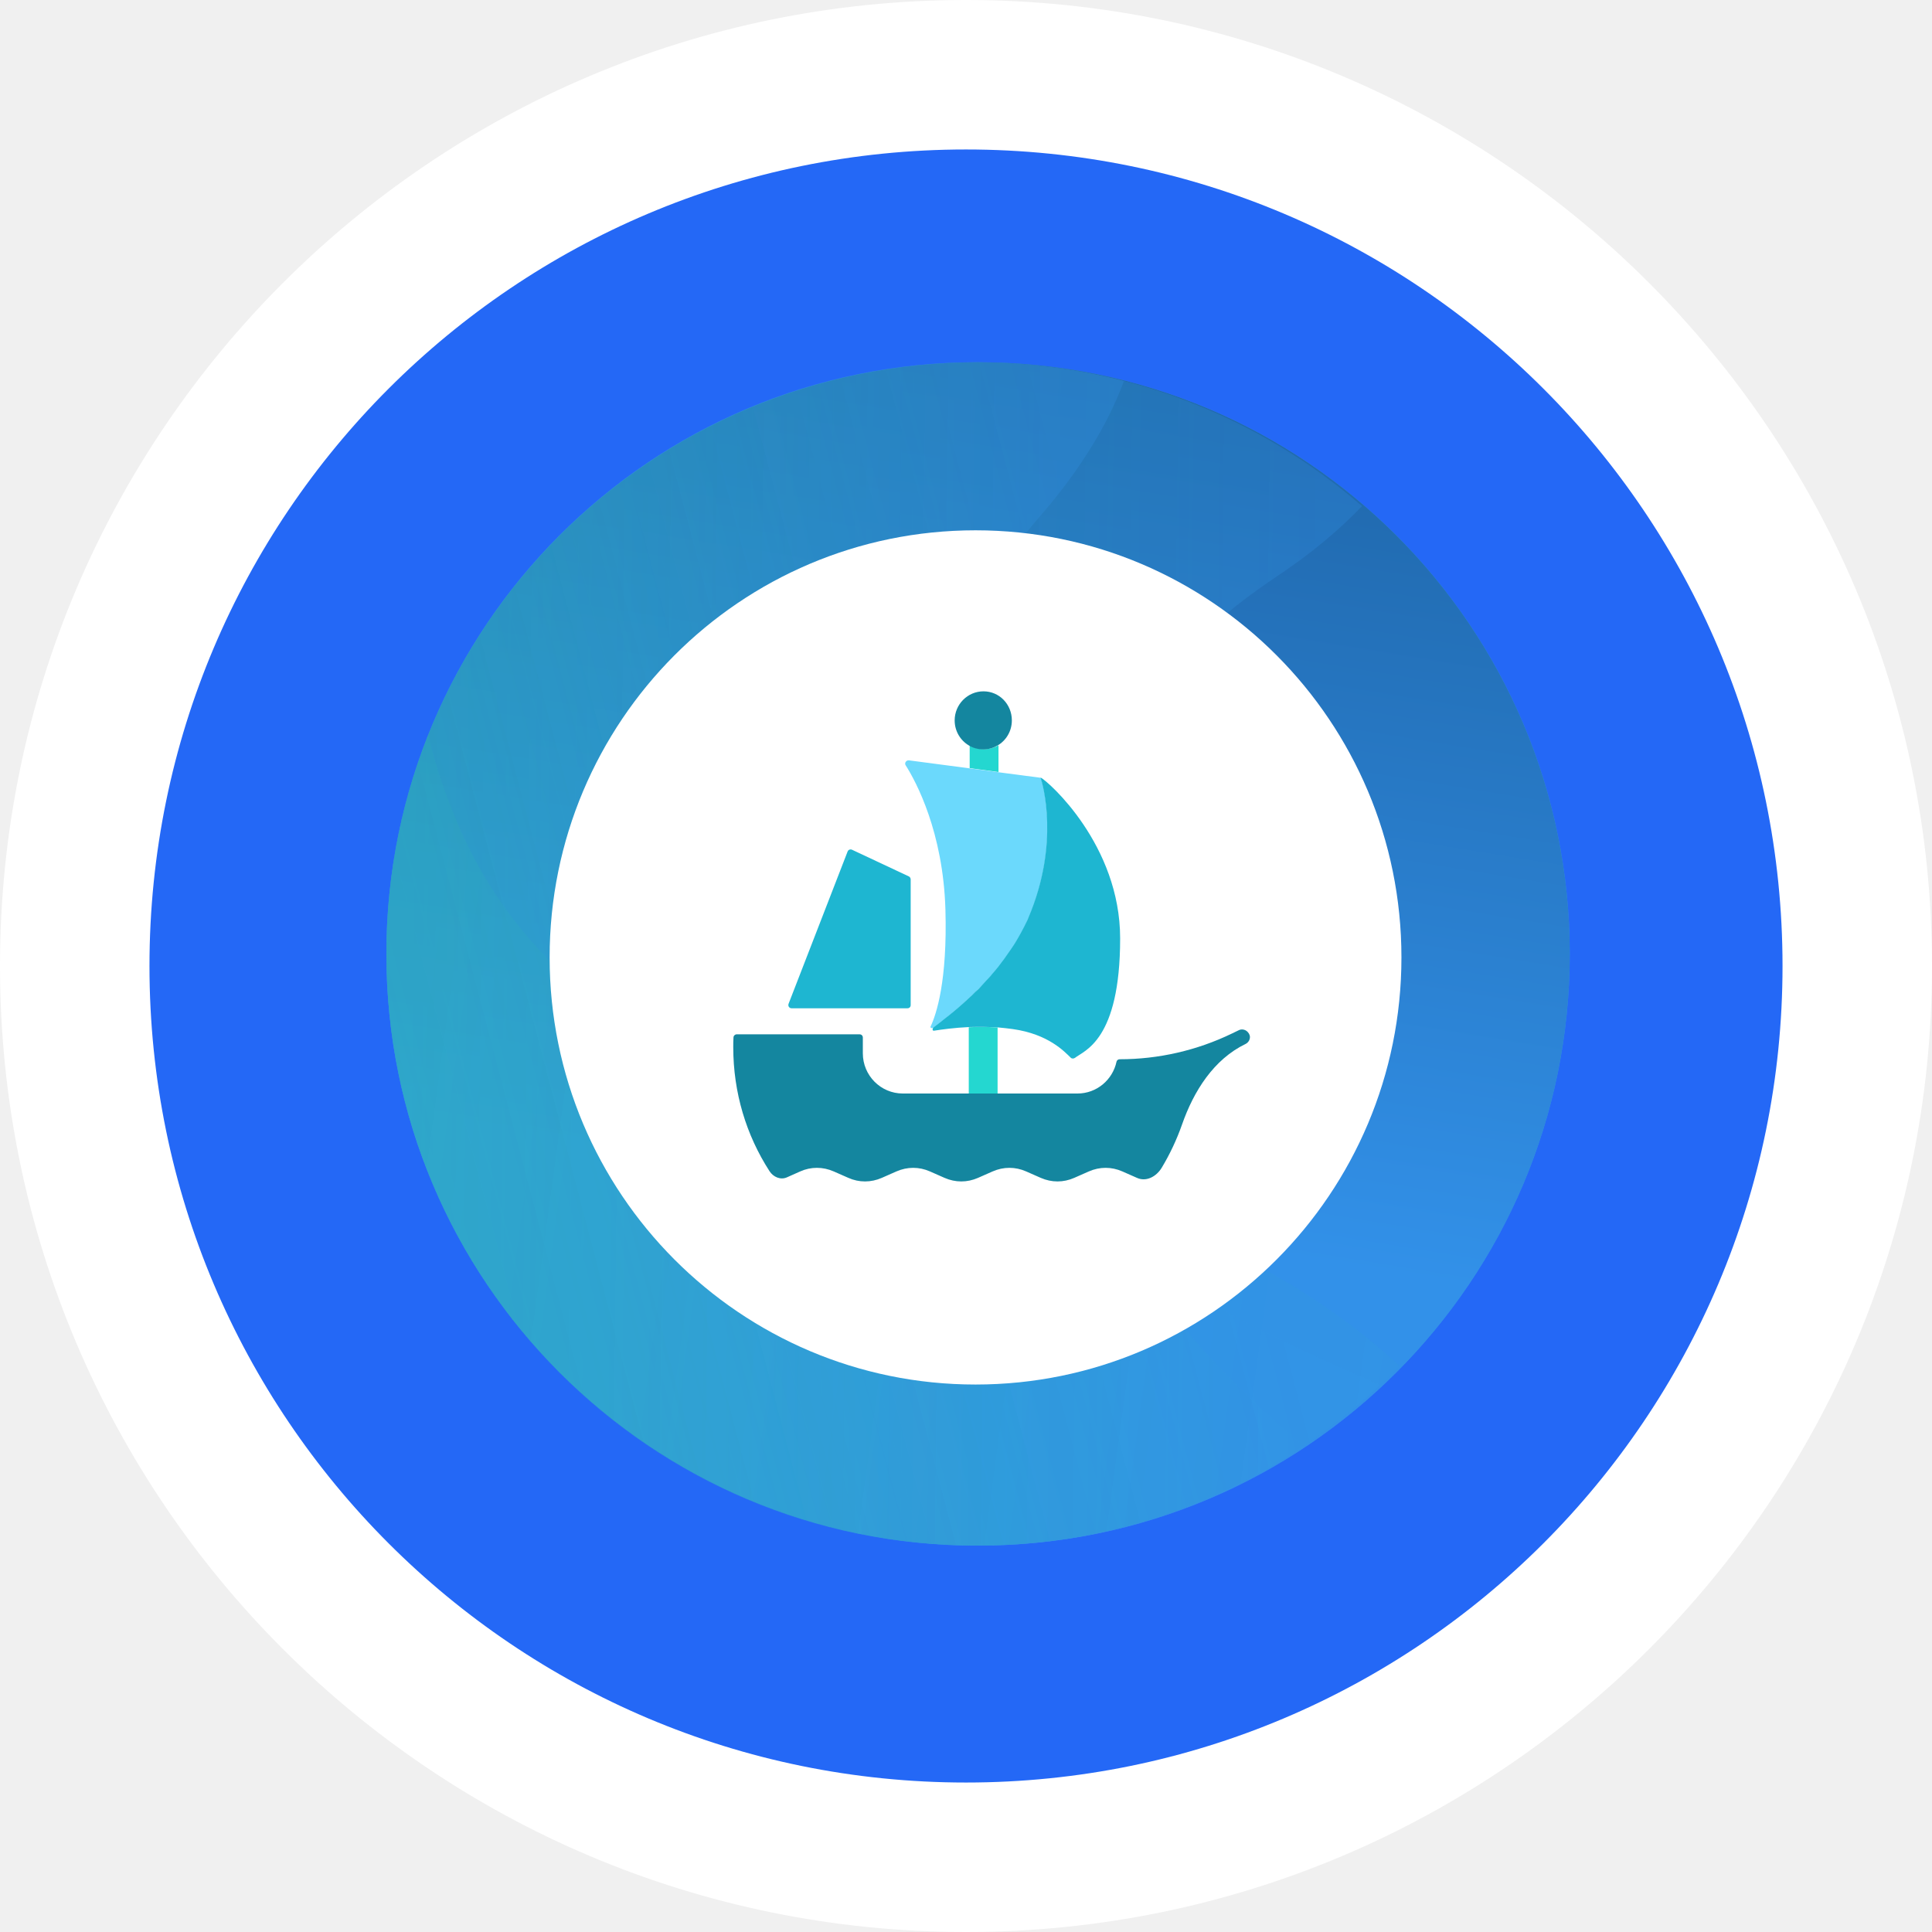
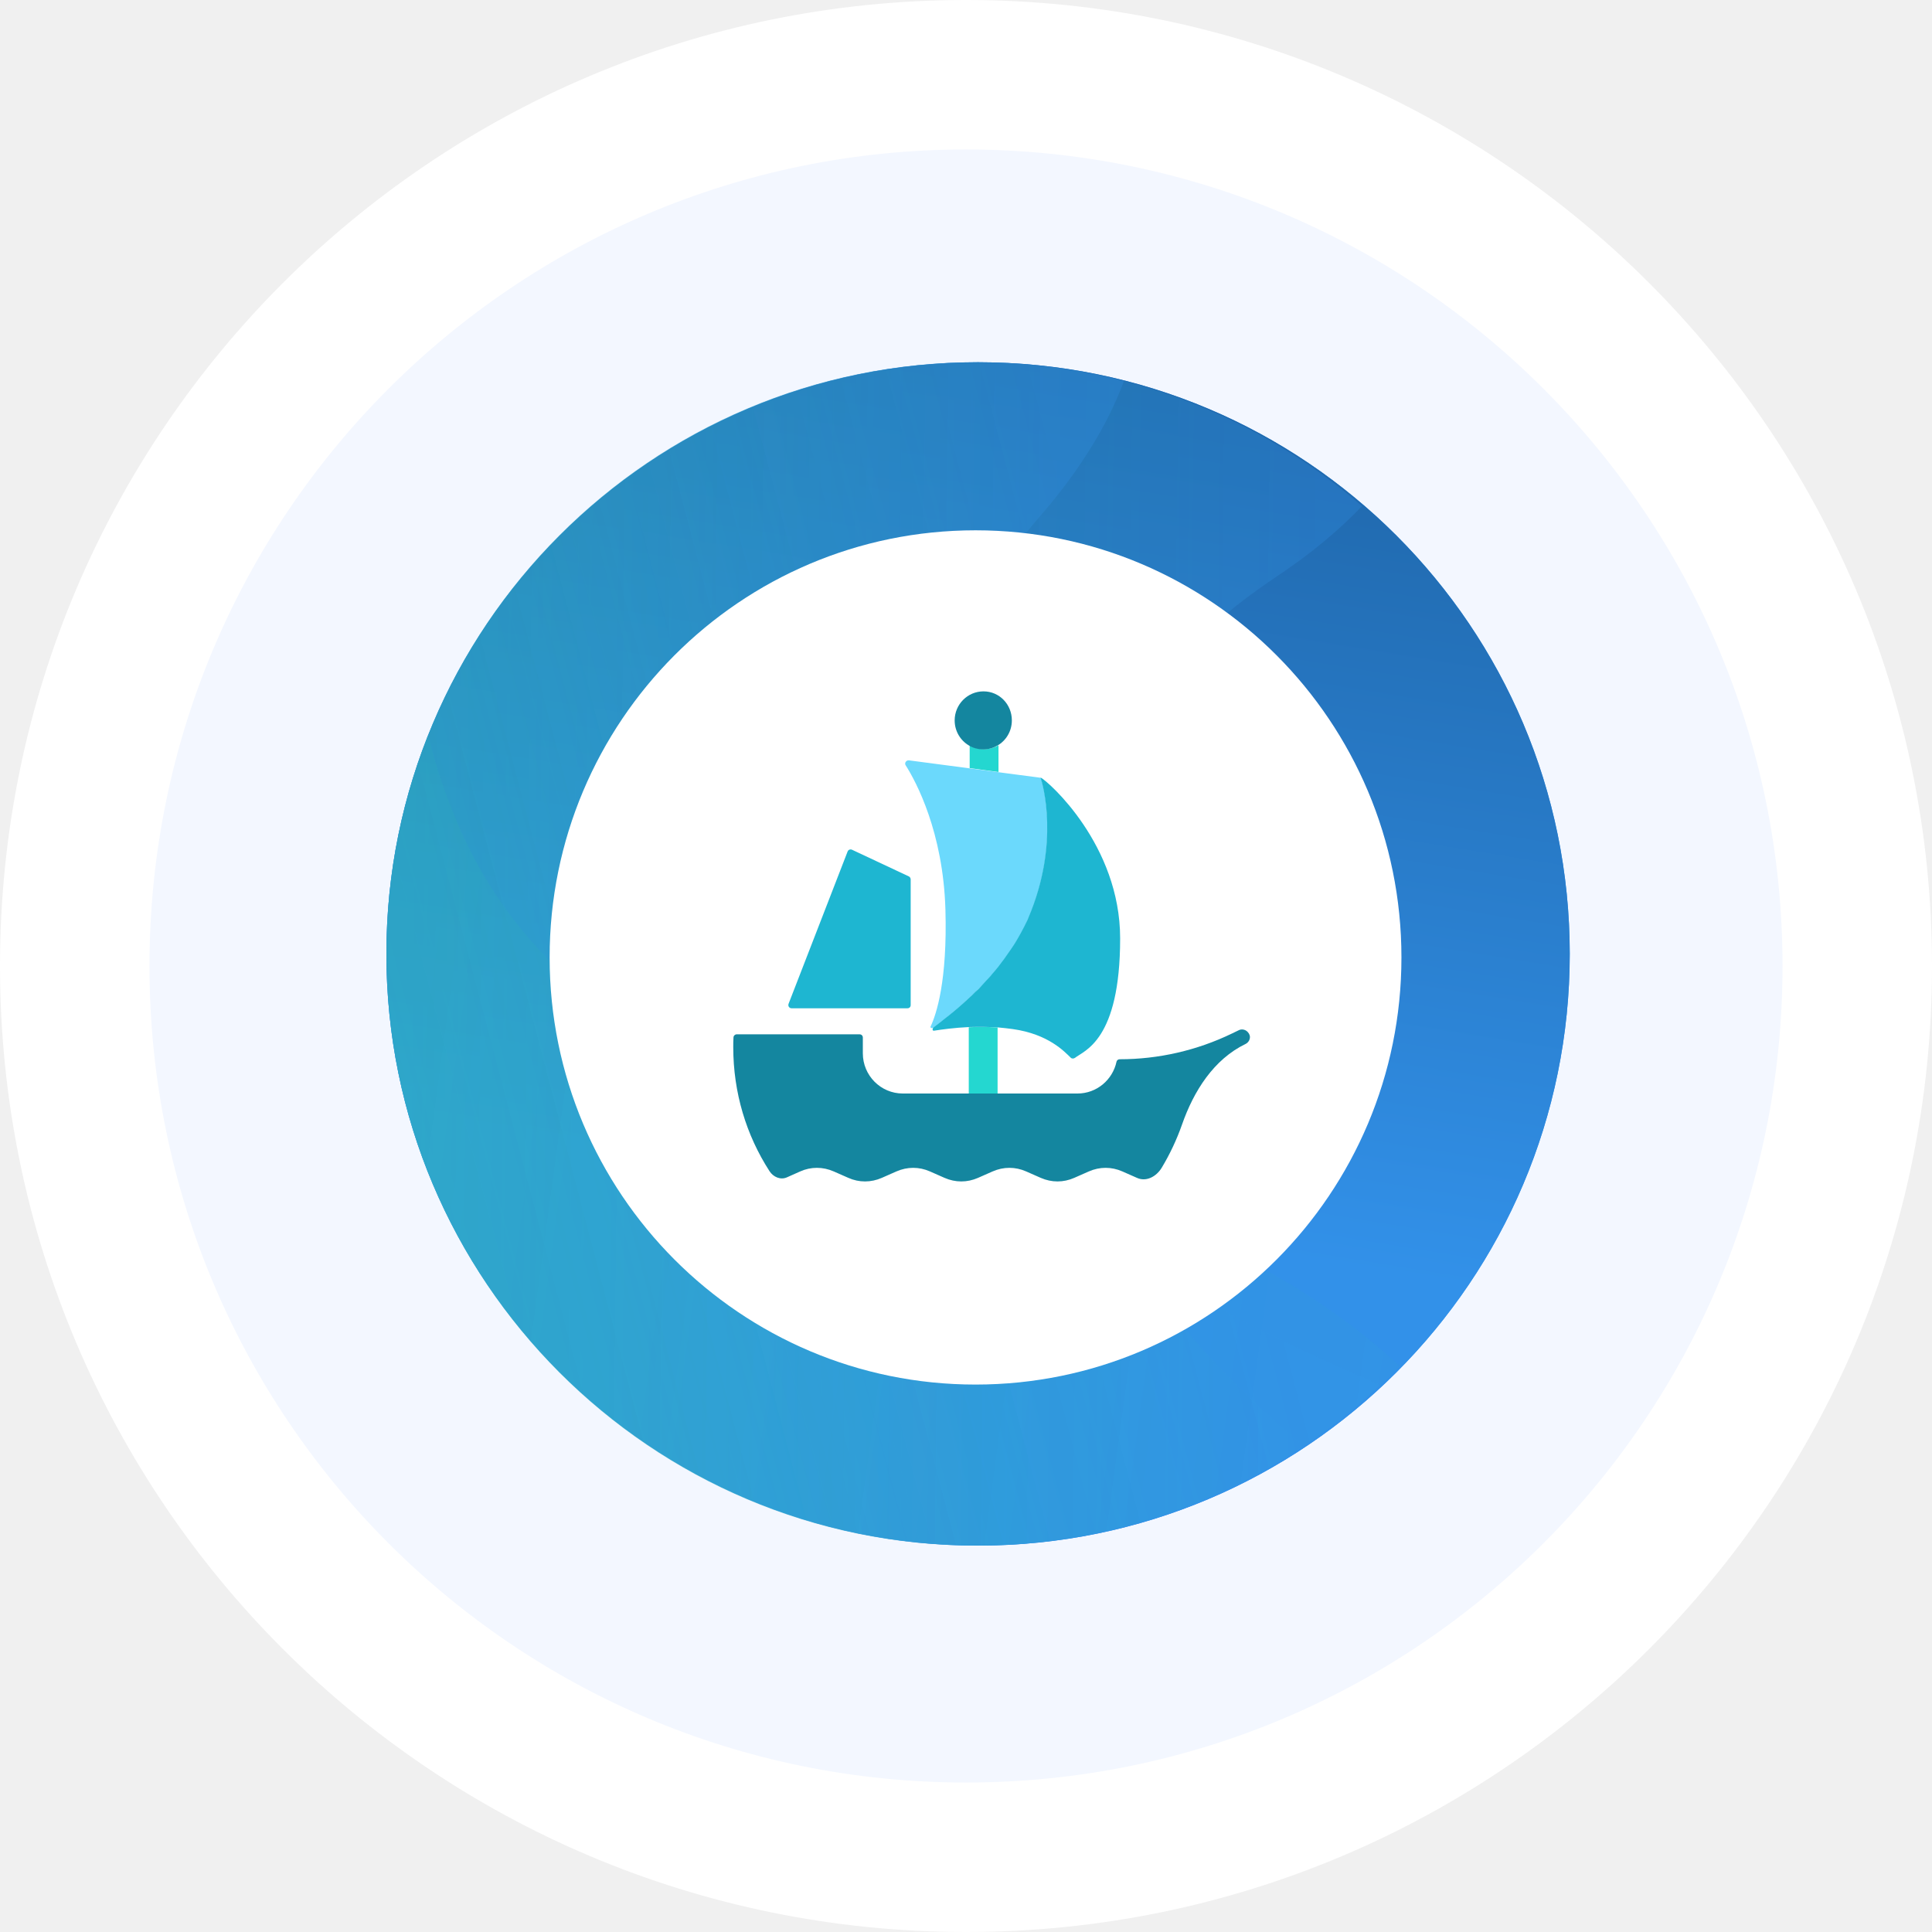
<svg xmlns="http://www.w3.org/2000/svg" width="60" height="60" viewBox="0 0 60 60" fill="none">
  <path d="M30 60C46.569 60 60 46.569 60 30C60 13.431 46.569 0 30 0C13.431 0 0 13.431 0 30C0 46.569 13.431 60 30 60Z" fill="white" />
-   <path d="M30 55.358C44.005 55.358 55.358 44.005 55.358 30C55.358 15.995 44.005 4.642 30 4.642C15.995 4.642 4.642 15.995 4.642 30C4.642 44.005 15.995 55.358 30 55.358Z" fill="#2468F6" />
+   <path d="M30 55.358C44.005 55.358 55.358 44.005 55.358 30C55.358 15.995 44.005 4.642 30 4.642C15.995 4.642 4.642 15.995 4.642 30C4.642 44.005 15.995 55.358 30 55.358Z" fill="#F3F7FF" />
  <path d="M12 29.625C12 19.477 20.227 11.25 30.375 11.25C40.523 11.25 48.75 19.477 48.75 29.625C48.75 39.773 40.523 48 30.375 48C20.227 48 12 39.773 12 29.625Z" fill="#3291E9" />
  <path d="M12 29.625C12 19.477 20.227 11.25 30.375 11.25C40.523 11.25 48.75 19.477 48.75 29.625C48.75 39.773 40.523 48 30.375 48C20.227 48 12 39.773 12 29.625Z" fill="url(#paint0_linear)" />
  <g opacity="0.5">
    <path opacity="0.5" fill-rule="evenodd" clip-rule="evenodd" d="M42.299 15.718C41.586 16.466 40.708 17.198 39.652 17.901C36.115 20.257 33.293 23.623 33.214 30.349C33.127 37.797 36.498 41.506 40.491 44.913C37.582 46.863 34.085 48 30.323 48C20.203 48 12 39.773 12 29.625C12 19.477 20.203 11.25 30.323 11.25C34.901 11.25 39.087 12.934 42.299 15.718Z" fill="#3291E9" />
    <path opacity="0.5" fill-rule="evenodd" clip-rule="evenodd" d="M42.299 15.718C41.586 16.466 40.708 17.198 39.652 17.901C36.115 20.257 33.293 23.623 33.214 30.349C33.127 37.797 36.498 41.506 40.491 44.913C37.582 46.863 34.085 48 30.323 48C20.203 48 12 39.773 12 29.625C12 19.477 20.203 11.25 30.323 11.25C34.901 11.25 39.087 12.934 42.299 15.718Z" fill="url(#paint1_linear)" />
  </g>
  <g opacity="0.5">
    <path opacity="0.5" fill-rule="evenodd" clip-rule="evenodd" d="M34.906 11.83C34.416 13.162 33.565 14.571 32.306 16.024C29.522 19.239 27.694 23.237 29.399 29.74C31.554 37.961 36.76 40.285 42.309 42.763C42.496 42.847 42.683 42.93 42.871 43.014C39.593 46.106 35.178 48 30.323 48C20.203 48 12 39.773 12 29.625C12 19.477 20.203 11.25 30.323 11.25C31.905 11.25 33.441 11.451 34.906 11.83Z" fill="#3291E9" />
    <path opacity="0.5" fill-rule="evenodd" clip-rule="evenodd" d="M34.906 11.83C34.416 13.162 33.565 14.571 32.306 16.024C29.522 19.239 27.694 23.237 29.399 29.74C31.554 37.961 36.76 40.285 42.309 42.763C42.496 42.847 42.683 42.93 42.871 43.014C39.593 46.106 35.178 48 30.323 48C20.203 48 12 39.773 12 29.625C12 19.477 20.203 11.25 30.323 11.25C31.905 11.25 33.441 11.451 34.906 11.83Z" fill="url(#paint2_linear)" />
  </g>
  <g opacity="0.3">
-     <path opacity="0.3" fill-rule="evenodd" clip-rule="evenodd" d="M13.297 22.822C13.355 23.062 13.42 23.305 13.491 23.552C15.849 31.717 22.422 33.657 29.429 35.726C34.328 37.172 39.44 38.68 43.47 42.423C40.141 45.863 35.48 48 30.323 48C20.203 48 12 39.773 12 29.625C12 27.222 12.46 24.926 13.297 22.822Z" fill="#3291E9" />
-     <path opacity="0.3" fill-rule="evenodd" clip-rule="evenodd" d="M13.297 22.822C13.355 23.062 13.42 23.305 13.491 23.552C15.849 31.717 22.422 33.657 29.429 35.726C34.328 37.172 39.44 38.68 43.47 42.423C40.141 45.863 35.48 48 30.323 48C20.203 48 12 39.773 12 29.625C12 27.222 12.46 24.926 13.297 22.822Z" fill="url(#paint3_linear)" />
+     <path opacity="0.3" fill-rule="evenodd" clip-rule="evenodd" d="M13.297 22.822C13.355 23.062 13.42 23.305 13.491 23.552C15.849 31.717 22.422 33.657 29.429 35.725C34.328 37.172 39.44 38.68 43.47 42.423C40.141 45.863 35.48 48 30.323 48C20.203 48 12 39.773 12 29.625C12 27.222 12.46 24.926 13.297 22.822Z" fill="#3291E9" />
+     <path opacity="0.3" fill-rule="evenodd" clip-rule="evenodd" d="M13.297 22.822C13.355 23.062 13.42 23.305 13.491 23.552C15.849 31.717 22.422 33.657 29.429 35.725C34.328 37.172 39.44 38.68 43.47 42.423C40.141 45.863 35.48 48 30.323 48C20.203 48 12 39.773 12 29.625C12 27.222 12.46 24.926 13.297 22.822Z" fill="url(#paint3_linear)" />
  </g>
-   <path d="M30.296 42.998C37.601 42.998 43.523 37.06 43.523 29.734C43.523 22.408 37.601 16.469 30.296 16.469C22.991 16.469 17.069 22.408 17.069 29.734C17.069 37.06 22.991 42.998 30.296 42.998Z" fill="white" />
-   <path d="M31.009 23.145V23.976L30.114 23.855V23.145C30.248 23.223 30.396 23.266 30.558 23.266C30.72 23.266 30.875 23.223 31.009 23.145Z" fill="#24D7D0" />
+   <path d="M30.296 42.999C37.601 42.999 43.523 37.06 43.523 29.734C43.523 22.408 37.601 16.469 30.296 16.469C22.991 16.469 17.069 22.408 17.069 29.734C17.069 37.06 22.991 42.999 30.296 42.999Z" fill="white" />
+   <path d="M31.009 23.145V23.975L30.114 23.855V23.145C30.248 23.223 30.396 23.266 30.558 23.266C30.72 23.266 30.875 23.223 31.009 23.145Z" fill="#24D7D0" />
  <path d="M30.981 31.909V33.967H30.086V31.902C30.36 31.888 30.663 31.888 30.981 31.909Z" fill="#24D7D0" />
-   <path d="M31.424 22.372C31.424 22.705 31.248 22.996 30.98 23.152C30.846 23.23 30.698 23.273 30.536 23.273C30.374 23.273 30.219 23.23 30.092 23.152C29.825 22.996 29.648 22.705 29.648 22.372C29.648 21.875 30.05 21.47 30.543 21.47C31.037 21.47 31.424 21.875 31.424 22.372Z" fill="#14869F" />
+   <path d="M31.424 22.372C31.424 22.705 31.248 22.996 30.98 23.152C30.846 23.23 30.698 23.273 30.536 23.273C30.374 23.273 30.219 23.23 30.092 23.152C29.825 22.996 29.648 22.705 29.648 22.372C29.648 21.875 30.05 21.471 30.543 21.471C31.037 21.471 31.424 21.875 31.424 22.372Z" fill="#14869F" />
  <path d="M28.282 27.311V31.214C28.282 31.271 28.24 31.313 28.183 31.313H24.582C24.512 31.313 24.462 31.242 24.491 31.171L26.323 26.445C26.344 26.388 26.407 26.367 26.457 26.388L28.226 27.218C28.261 27.233 28.282 27.275 28.282 27.311Z" fill="#1EB6D1" />
-   <path d="M31.947 28.503C31.715 29.049 31.383 29.56 31.01 30.029C30.735 30.369 30.432 30.689 30.115 30.98C29.742 31.328 29.364 31.641 28.996 31.911C28.948 31.946 28.873 31.924 28.903 31.874C29.079 31.498 29.424 30.469 29.361 28.247C29.29 25.842 28.452 24.28 28.128 23.77C28.078 23.699 28.142 23.606 28.226 23.613L30.115 23.862L31.01 23.983L32.306 24.153C32.322 24.153 32.33 24.166 32.334 24.181C32.402 24.401 32.914 26.223 31.947 28.503Z" fill="#6BD9FC" />
-   <path d="M34.787 29.142C34.787 32.321 33.666 32.626 33.384 32.853C33.342 32.882 33.286 32.882 33.251 32.846C33.06 32.661 32.56 32.115 31.454 31.959C31.306 31.938 31.158 31.923 31.01 31.909C30.7 31.888 30.396 31.888 30.115 31.895C29.635 31.916 29.241 31.973 29.008 32.009C28.947 32.019 28.951 31.936 29.001 31.899C29.119 31.812 29.236 31.721 29.354 31.625C29.396 31.59 29.438 31.561 29.48 31.526C29.692 31.356 29.903 31.171 30.115 30.973C30.157 30.937 30.199 30.895 30.234 30.859C30.27 30.823 30.305 30.788 30.347 30.753C30.363 30.737 30.378 30.723 30.393 30.71C30.416 30.688 30.435 30.665 30.456 30.642C30.478 30.618 30.499 30.592 30.522 30.57C30.553 30.538 30.584 30.505 30.615 30.469C30.65 30.433 30.678 30.398 30.714 30.362C30.749 30.327 30.784 30.284 30.812 30.249C30.876 30.178 30.939 30.1 31.003 30.022C31.031 29.979 31.066 29.944 31.094 29.901C31.122 29.858 31.158 29.823 31.186 29.78C31.214 29.738 31.242 29.702 31.27 29.66C31.299 29.617 31.327 29.582 31.355 29.539C31.369 29.518 31.39 29.489 31.404 29.468C31.425 29.44 31.439 29.411 31.461 29.383C31.503 29.319 31.545 29.255 31.58 29.191C31.595 29.163 31.616 29.134 31.63 29.106C31.659 29.047 31.697 28.993 31.726 28.934C31.727 28.933 31.727 28.931 31.728 28.929C31.785 28.829 31.834 28.723 31.883 28.624C31.905 28.581 31.926 28.538 31.94 28.496C32.92 26.186 32.382 24.347 32.318 24.159C32.316 24.153 32.32 24.146 32.325 24.151C32.326 24.152 32.328 24.153 32.328 24.153C32.56 24.273 34.787 26.237 34.787 29.142Z" fill="#1EB6D1" />
+   <path d="M31.947 28.503C31.715 29.049 31.383 29.56 31.01 30.029C30.735 30.369 30.432 30.689 30.115 30.98C29.742 31.328 29.364 31.641 28.996 31.911C28.948 31.945 28.873 31.924 28.903 31.874C29.079 31.498 29.424 30.469 29.361 28.247C29.29 25.842 28.452 24.28 28.128 23.77C28.078 23.699 28.142 23.606 28.226 23.613L30.115 23.862L31.01 23.982L32.306 24.153C32.322 24.153 32.33 24.166 32.334 24.18C32.402 24.401 32.914 26.223 31.947 28.503Z" fill="#6BD9FC" />
+   <path d="M34.787 29.142C34.787 32.321 33.666 32.626 33.384 32.853C33.342 32.882 33.286 32.882 33.251 32.846C33.06 32.661 32.56 32.115 31.454 31.959C31.306 31.938 31.158 31.923 31.01 31.909C30.7 31.888 30.396 31.888 30.115 31.895C29.635 31.916 29.241 31.973 29.008 32.009C28.947 32.019 28.951 31.936 29.001 31.899C29.119 31.812 29.236 31.721 29.354 31.625C29.396 31.59 29.438 31.561 29.48 31.526C29.692 31.356 29.903 31.171 30.115 30.973C30.157 30.937 30.199 30.895 30.234 30.859C30.27 30.823 30.305 30.788 30.347 30.753C30.363 30.737 30.378 30.723 30.393 30.71C30.416 30.688 30.435 30.665 30.456 30.642C30.478 30.618 30.499 30.592 30.522 30.57C30.553 30.538 30.584 30.505 30.615 30.469C30.65 30.433 30.678 30.398 30.714 30.362C30.749 30.327 30.784 30.284 30.812 30.249C30.876 30.178 30.939 30.1 31.003 30.022C31.031 29.979 31.066 29.944 31.094 29.901C31.122 29.858 31.158 29.823 31.186 29.78C31.214 29.738 31.242 29.702 31.27 29.66C31.299 29.617 31.327 29.582 31.355 29.539C31.369 29.518 31.39 29.489 31.404 29.468C31.425 29.44 31.439 29.411 31.461 29.383C31.503 29.319 31.545 29.255 31.58 29.191C31.595 29.163 31.616 29.135 31.63 29.106C31.659 29.047 31.697 28.993 31.726 28.934C31.727 28.933 31.727 28.931 31.728 28.929C31.785 28.829 31.834 28.723 31.883 28.624C31.905 28.581 31.926 28.538 31.94 28.496C32.92 26.186 32.382 24.347 32.318 24.159C32.316 24.153 32.32 24.146 32.325 24.151C32.326 24.152 32.328 24.153 32.328 24.153C32.56 24.273 34.787 26.237 34.787 29.142Z" fill="#1EB6D1" />
  <path d="M38.818 32.207C38.818 32.292 38.768 32.378 38.684 32.42C37.691 32.9 37.072 33.885 36.708 34.926C36.543 35.396 36.331 35.844 36.079 36.264C35.914 36.538 35.599 36.712 35.308 36.579L34.857 36.38C34.519 36.231 34.153 36.231 33.814 36.38L33.363 36.579C33.025 36.728 32.659 36.728 32.32 36.579L31.869 36.38C31.531 36.231 31.165 36.231 30.826 36.38L30.375 36.579C30.037 36.728 29.671 36.728 29.332 36.579L28.881 36.38C28.543 36.231 28.177 36.231 27.838 36.38L27.387 36.579C27.049 36.728 26.676 36.728 26.345 36.579L25.893 36.38C25.555 36.231 25.182 36.231 24.851 36.38L24.435 36.565C24.238 36.651 24.015 36.553 23.898 36.372C23.176 35.253 22.772 33.934 22.772 32.52C22.772 32.42 22.772 32.321 22.779 32.221C22.779 32.165 22.828 32.122 22.877 32.122H26.697C26.753 32.122 26.796 32.165 26.796 32.221V32.711C26.796 33.4 27.352 33.96 28.036 33.96H33.462C34.061 33.96 34.554 33.534 34.674 32.974C34.681 32.931 34.723 32.896 34.773 32.896C35.978 32.896 37.169 32.623 38.255 32.099L38.472 31.994C38.55 31.955 38.641 31.967 38.709 32.015C38.771 32.059 38.818 32.131 38.818 32.207Z" fill="#14869F" />
  <defs>
    <linearGradient id="paint0_linear" x1="-124.149" y1="-16.811" x2="-130.904" y2="24.807" gradientUnits="userSpaceOnUse">
      <stop offset="0.048" stop-color="#1F66A9" />
      <stop offset="0.685" stop-color="#3291E9" />
    </linearGradient>
    <linearGradient id="paint1_linear" x1="41.364" y1="9.284" x2="-4.201" y2="8.751" gradientUnits="userSpaceOnUse">
      <stop stop-color="#E9A332" stop-opacity="0" />
      <stop offset="0" stop-color="#23DC7D" stop-opacity="0" />
      <stop offset="1" stop-color="#23DC7D" />
    </linearGradient>
    <linearGradient id="paint2_linear" x1="27.454" y1="-7.416" x2="-16.622" y2="4.137" gradientUnits="userSpaceOnUse">
      <stop stop-color="#E9A332" stop-opacity="0" />
      <stop offset="0" stop-color="#23DC7D" stop-opacity="0" />
      <stop offset="1" stop-color="#23DC7D" />
    </linearGradient>
    <linearGradient id="paint3_linear" x1="-4.72" y1="85.149" x2="53.732" y2="93.094" gradientUnits="userSpaceOnUse">
      <stop stop-color="#23DC7D" />
      <stop offset="1" stop-color="#23DC7D" stop-opacity="0" />
    </linearGradient>
  </defs>
</svg>
